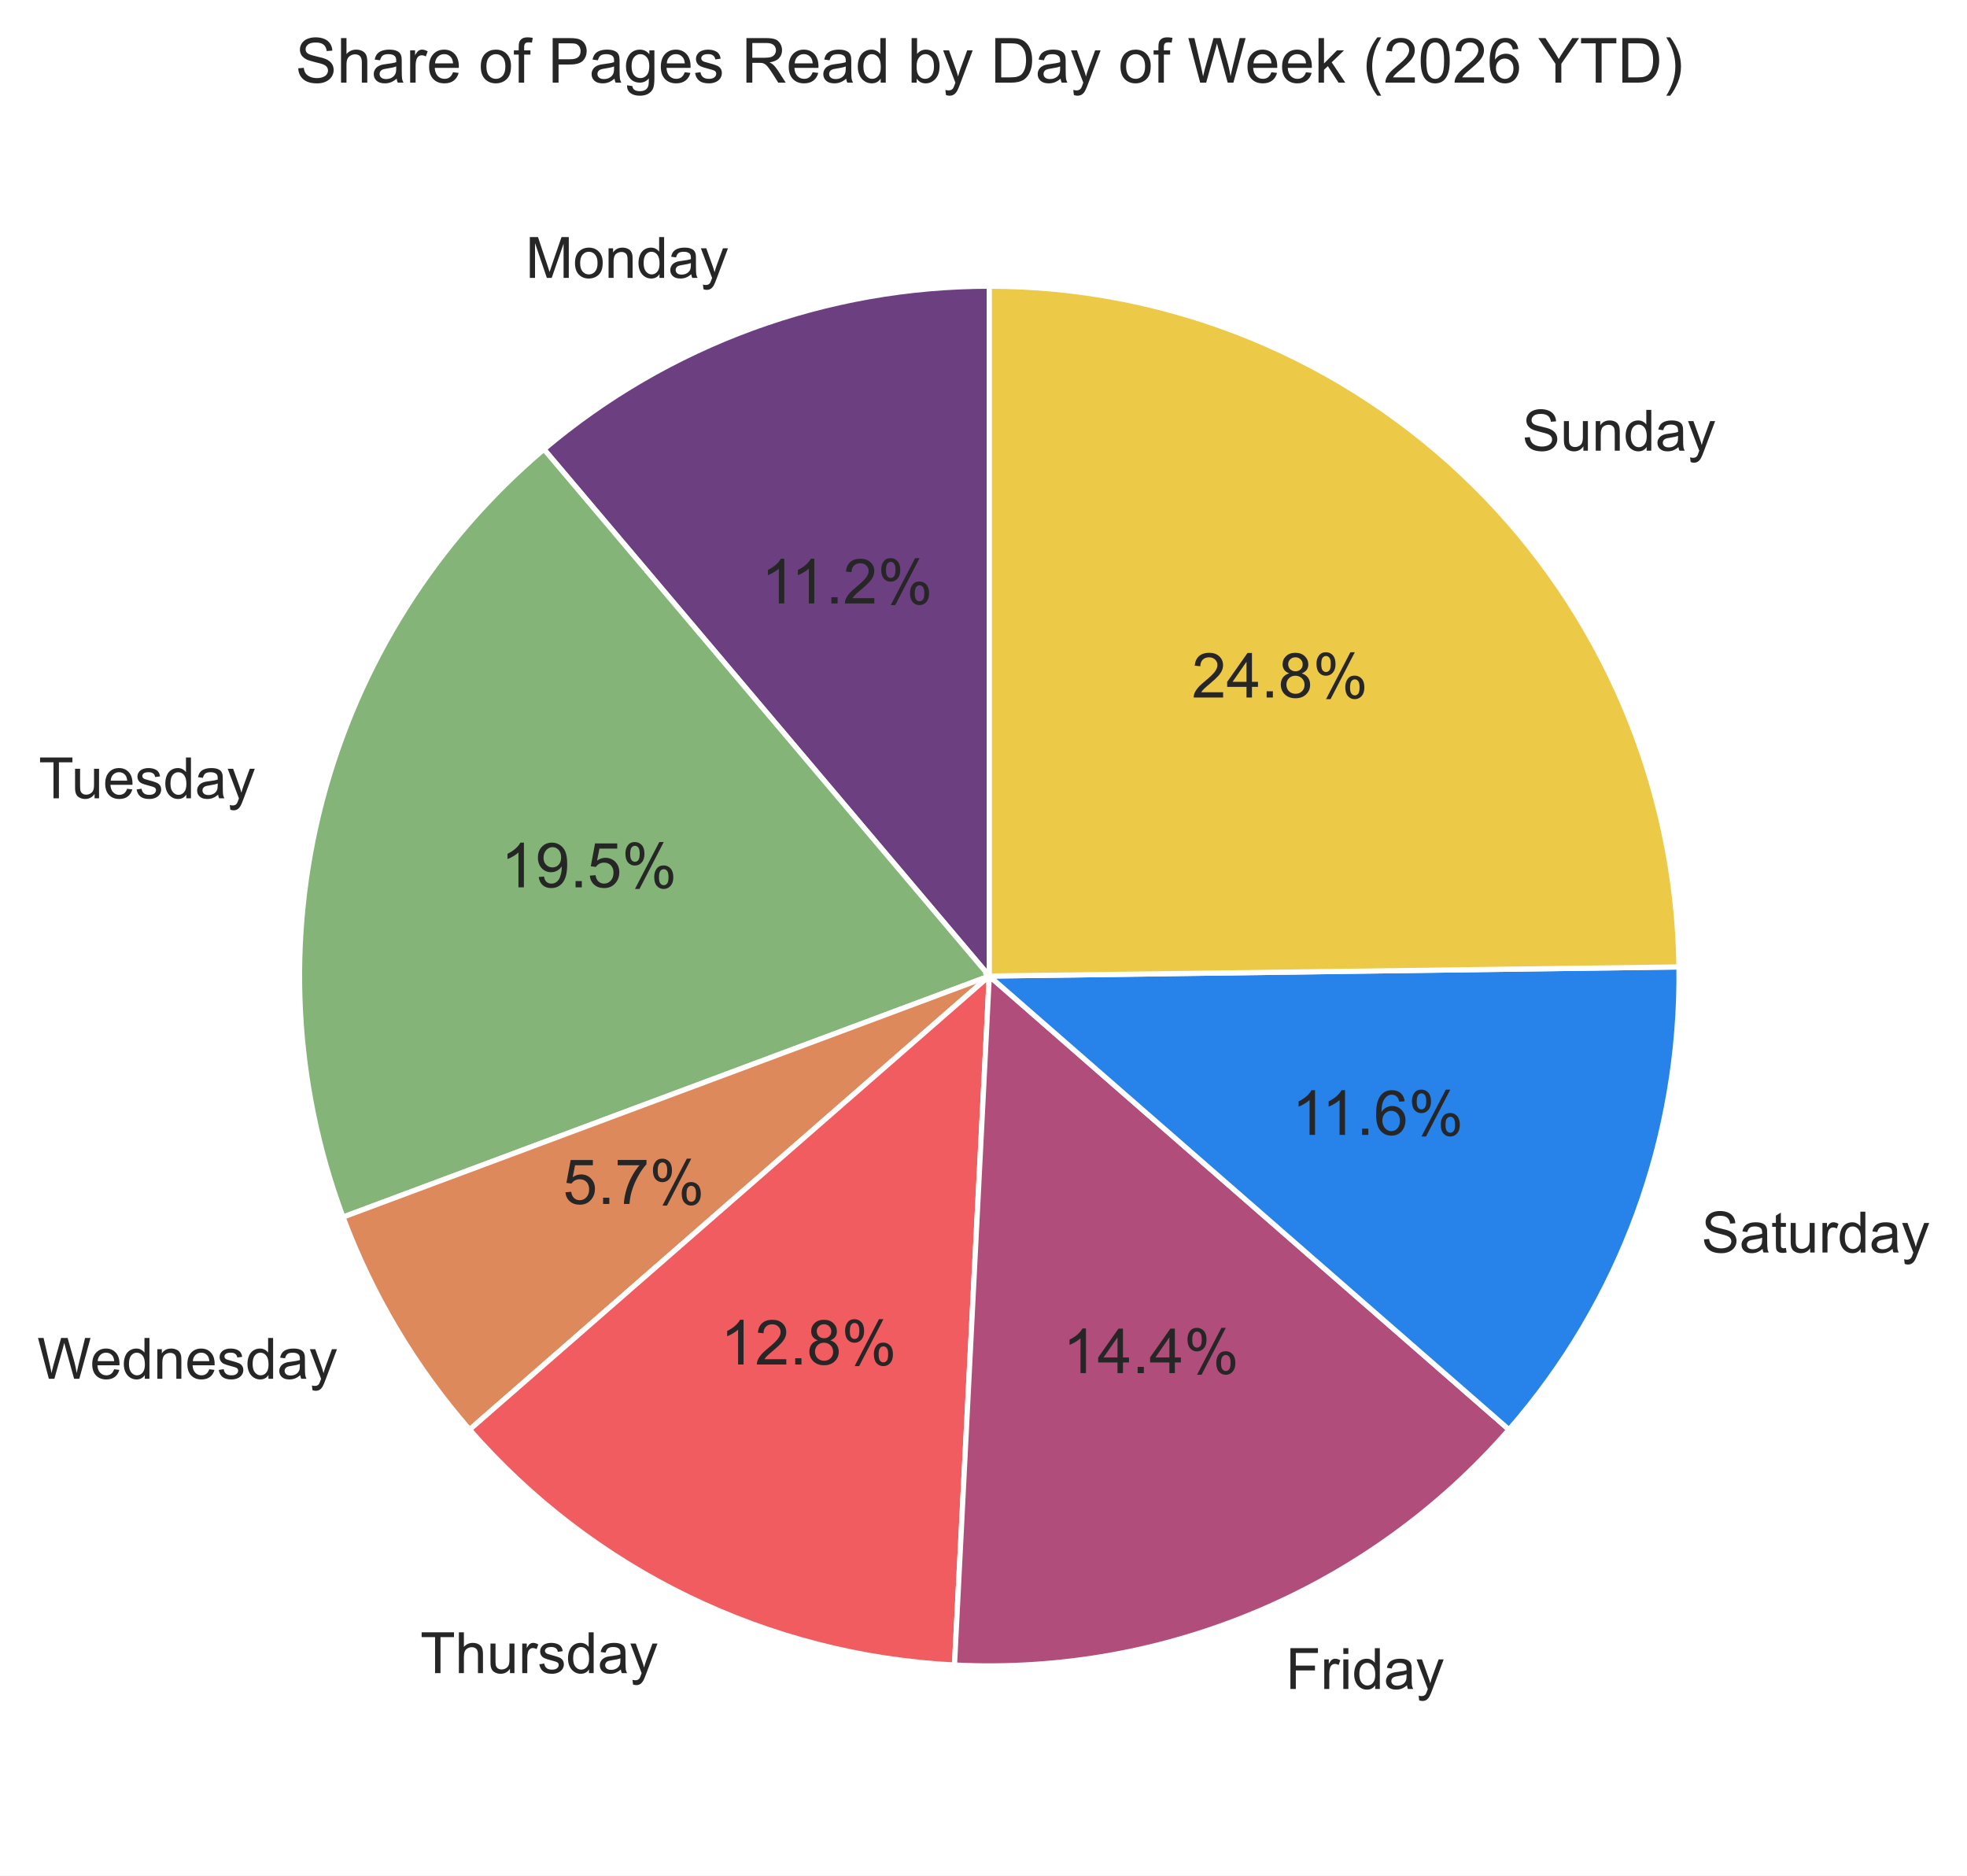
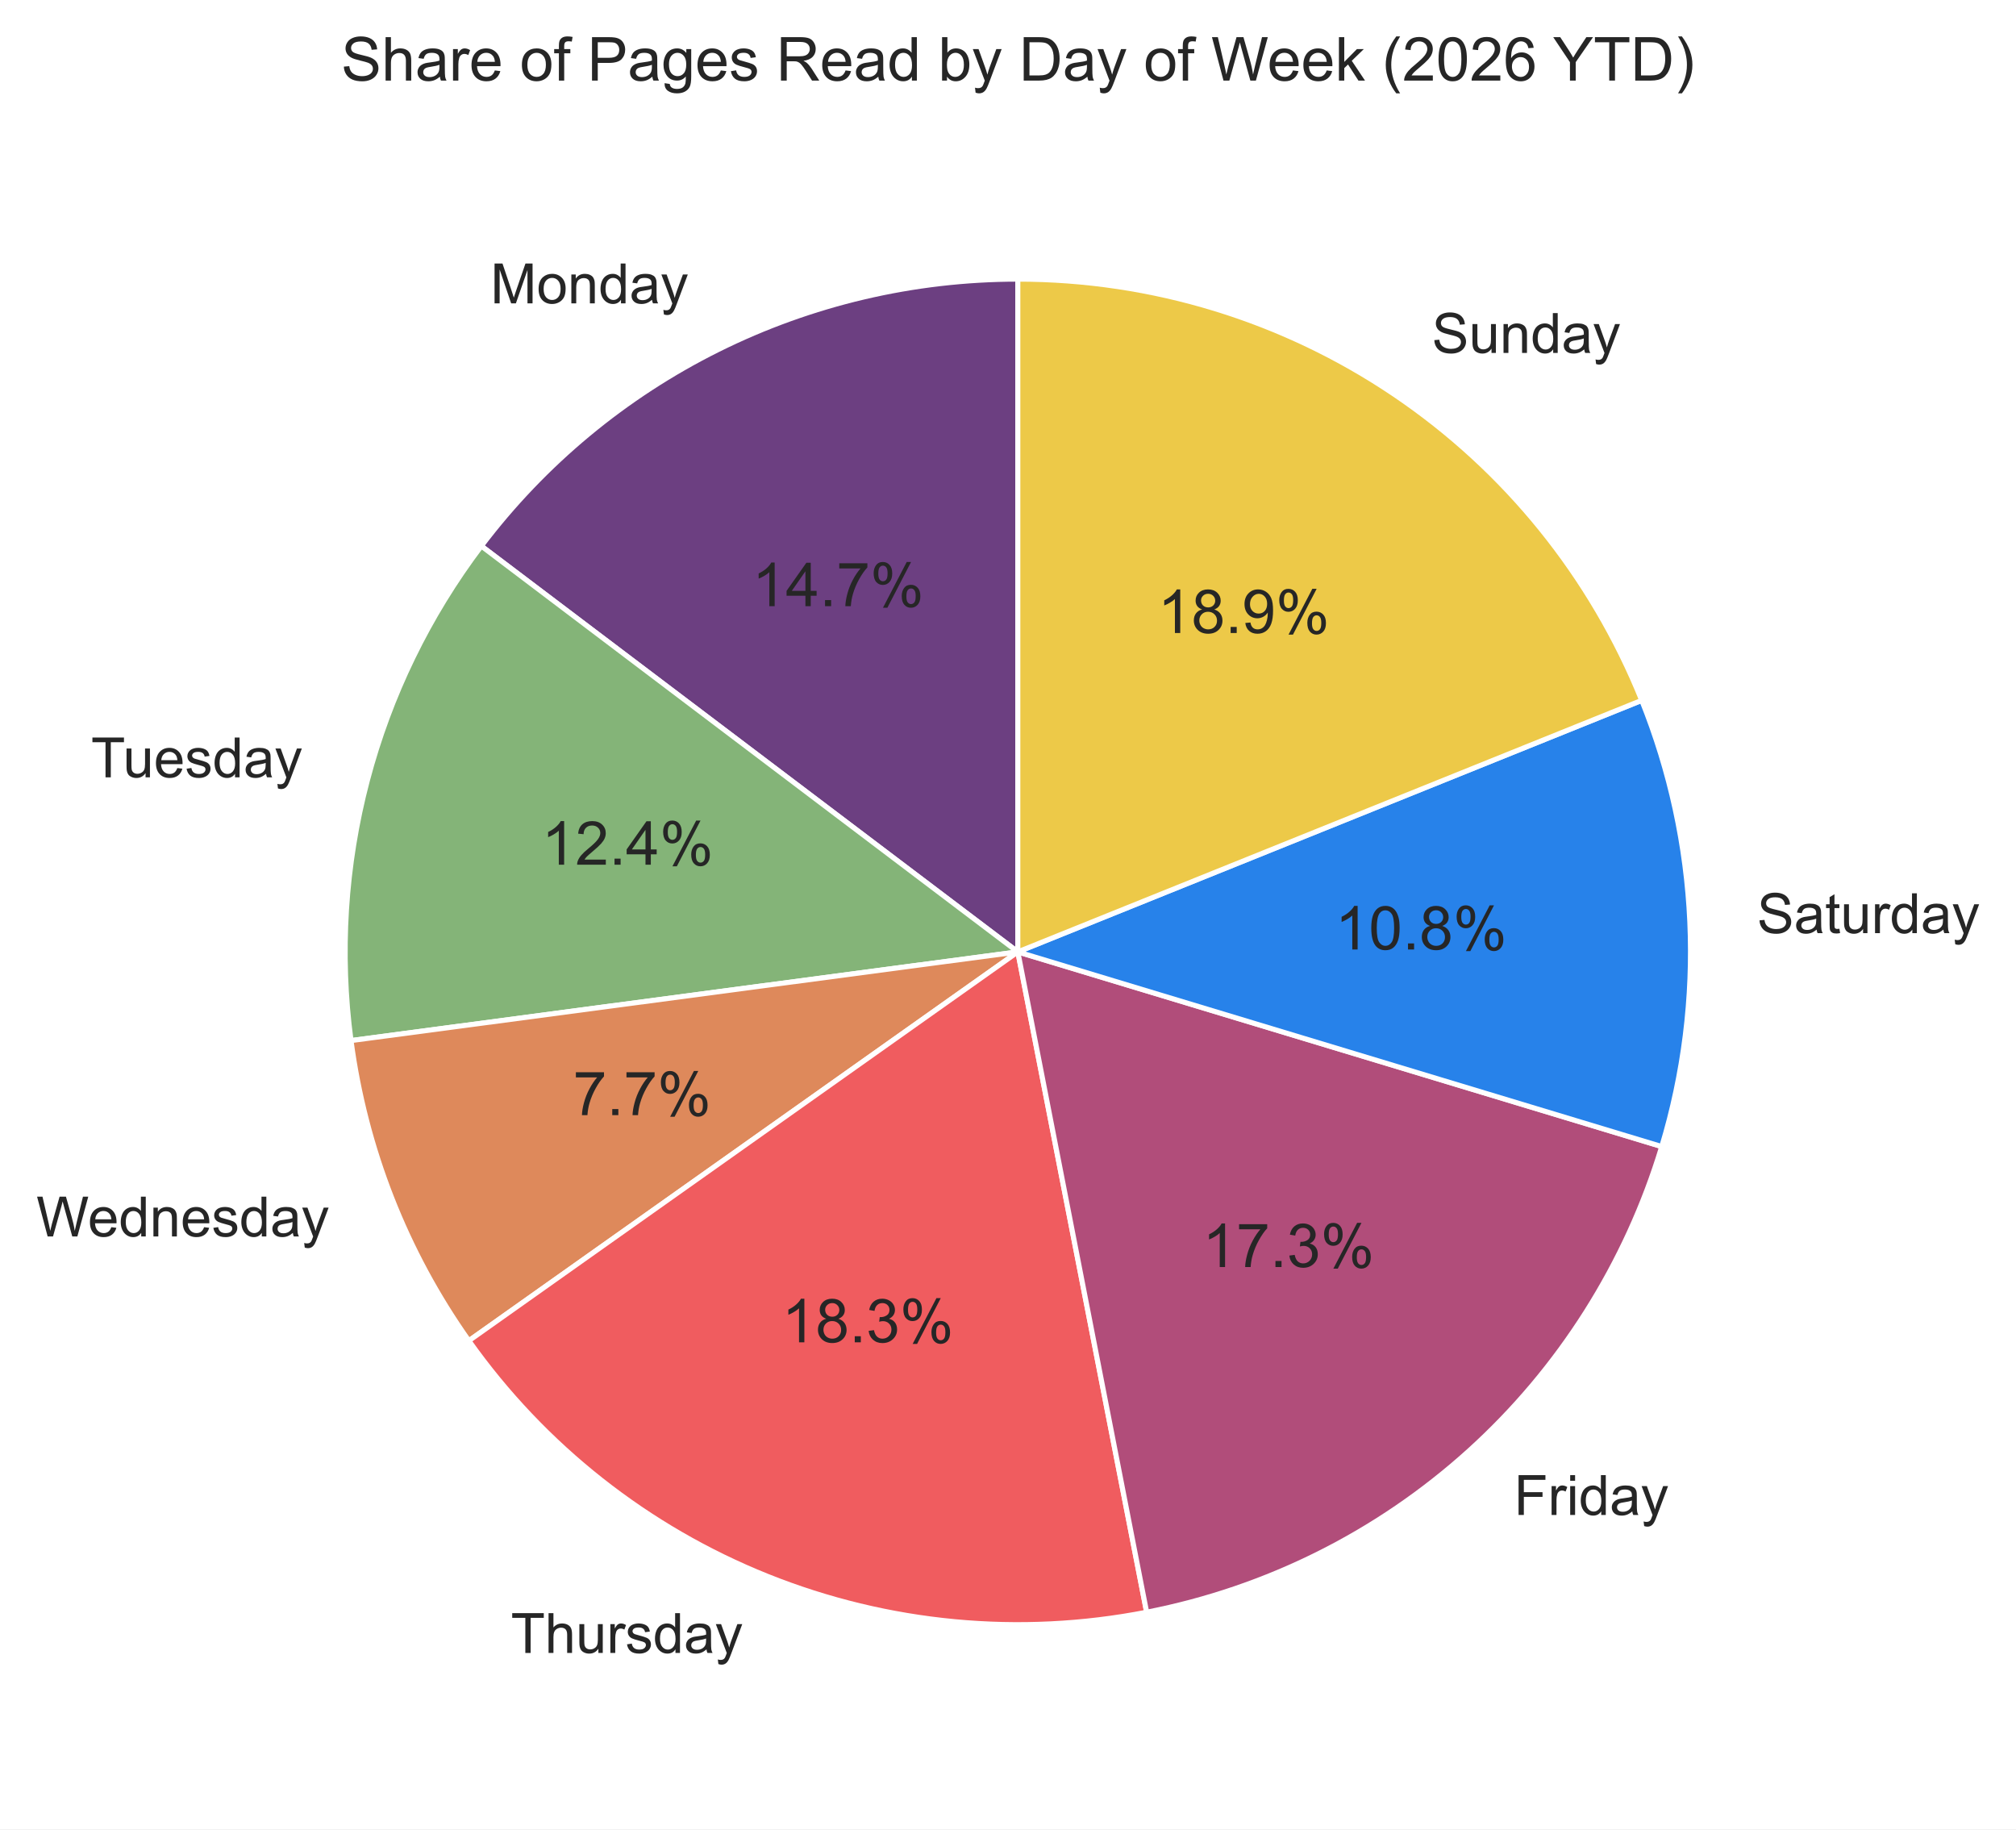
- <svg xmlns="http://www.w3.org/2000/svg" xmlns:xlink="http://www.w3.org/1999/xlink" width="379.442pt" height="361.776pt" viewBox="0 0 379.442 361.776" version="1.1">
+ <svg xmlns="http://www.w3.org/2000/svg" xmlns:xlink="http://www.w3.org/1999/xlink" width="398.764pt" height="361.776pt" viewBox="0 0 398.764 361.776" version="1.1">
  <defs>
    <style type="text/css">*{stroke-linejoin: round; stroke-linecap: butt}</style>
  </defs>
  <g id="figure_1">
    <g id="patch_1">
-       <path d="M 0 361.776  L 379.442 361.776  L 379.442 0  L 0 0  z " style="fill: #ffffff" />
+       <path d="M 0 361.776  L 398.764 361.776  L 398.764 0  L 0 0  z " style="fill: #ffffff" />
    </g>
    <g id="axes_1">
      <g id="matplotlib.axis_1" />
      <g id="matplotlib.axis_2" />
      <g id="patch_2">
-         <path d="M 190.837 55.2  C 175.233 55.2 159.749 57.945 145.096 63.309  C 130.442 68.674 116.846 76.574 104.93 86.649  L 190.837 188.256  z " style="fill: #6c3f81; stroke: #ffffff; stroke-linejoin: miter" />
+         <path d="M 201.325 55.2  C 180.762 55.2 160.476 59.967 142.064 69.125  C 123.653 78.284 107.613 91.587 95.208 107.988  L 201.325 188.256  z " style="fill: #6c3f81; stroke: #ffffff; stroke-linejoin: miter" />
      </g>
      <g id="patch_3">
-         <path d="M 104.93 86.649  C 84.009 104.337 69.054 128.062 62.117 154.565  C 55.18 181.068 56.595 209.078 66.168 234.747  L 190.837 188.256  z " style="fill: #84b478; stroke: #ffffff; stroke-linejoin: miter" />
+         <path d="M 95.208 107.988  C 84.743 121.823 77.084 137.572 72.663 154.346  C 68.242 171.121 67.144 188.599 69.431 205.795  L 201.325 188.256  z " style="fill: #84b478; stroke: #ffffff; stroke-linejoin: miter" />
      </g>
      <g id="patch_4">
-         <path d="M 66.168 234.747  C 68.963 242.244 72.429 249.473 76.524 256.347  C 80.618 263.221 85.325 269.711 90.585 275.74  L 190.837 188.256  z " style="fill: #de895b; stroke: #ffffff; stroke-linejoin: miter" />
+         <path d="M 69.431 205.795  C 70.847 216.448 73.549 226.89 77.477 236.893  C 81.406 246.896 86.531 256.386 92.742 265.156  L 201.325 188.256  z " style="fill: #de895b; stroke: #ffffff; stroke-linejoin: miter" />
      </g>
      <g id="patch_5">
-         <path d="M 90.585 275.74  C 102.33 289.199 116.666 300.156 132.736 307.956  C 148.806 315.756 166.283 320.241 184.124 321.142  L 190.837 188.256  z " style="fill: #f05c5f; stroke: #ffffff; stroke-linejoin: miter" />
+         <path d="M 92.742 265.156  C 107.547 286.06 128.078 302.25 151.857 311.774  C 175.636 321.297 201.667 323.754 226.808 318.849  L 201.325 188.256  z " style="fill: #f05c5f; stroke: #ffffff; stroke-linejoin: miter" />
      </g>
      <g id="patch_6">
-         <path d="M 184.124 321.142  C 204.225 322.158 224.297 318.599 242.824 310.735  C 261.352 302.871 277.855 290.905 291.089 275.74  L 190.837 188.256  z " style="fill: #b14d7a; stroke: #ffffff; stroke-linejoin: miter" />
+         <path d="M 226.808 318.849  C 250.557 314.214 272.599 303.188 290.549 286.962  C 308.5 270.736 321.688 249.917 328.69 226.755  L 201.325 188.256  z " style="fill: #b14d7a; stroke: #ffffff; stroke-linejoin: miter" />
      </g>
      <g id="patch_7">
-         <path d="M 291.089 275.74  C 301.773 263.497 310.124 249.399 315.728 234.147  C 321.333 218.895 324.096 202.744 323.881 186.497  L 190.837 188.256  z " style="fill: #2782ea; stroke: #ffffff; stroke-linejoin: miter" />
+         <path d="M 328.69 226.755  C 333.042 212.356 334.922 197.322 334.248 182.295  C 333.574 167.267 330.356 152.462 324.732 138.51  L 201.325 188.256  z " style="fill: #2782ea; stroke: #ffffff; stroke-linejoin: miter" />
      </g>
      <g id="patch_8">
-         <path d="M 323.881 186.497  C 323.419 151.529 309.189 118.115 284.298 93.551  C 259.407 68.987 225.808 55.2 190.837 55.2  L 190.837 188.256  z " style="fill: #edc948; stroke: #ffffff; stroke-linejoin: miter" />
+         <path d="M 324.732 138.51  C 314.814 113.905 297.761 92.82 275.773 77.977  C 253.786 63.133 227.854 55.2 201.325 55.2  L 201.325 188.256  z " style="fill: #edc948; stroke: #ffffff; stroke-linejoin: miter" />
      </g>
      <g id="text_1">
-         <g style="fill: #262626" transform="translate(101.3906 53.59375) scale(0.11 -0.11)">
+         <g style="fill: #262626" transform="translate(97.00746 59.99153) scale(0.11 -0.11)">
          <defs>
            <path id="ArialMT-4d" d="M 475 0  L 475 4581  L 1388 4581  L 2472 1338  Q 2622 884 2691 659  Q 2769 909 2934 1394  L 4031 4581  L 4847 4581  L 4847 0  L 4263 0  L 4263 3834  L 2931 0  L 2384 0  L 1059 3900  L 1059 0  L 475 0  z " transform="scale(0.015625)" />
            <path id="ArialMT-6f" d="M 213 1659  Q 213 2581 725 3025  Q 1153 3394 1769 3394  Q 2453 3394 2887 2945  Q 3322 2497 3322 1706  Q 3322 1066 3130 698  Q 2938 331 2570 128  Q 2203 -75 1769 -75  Q 1072 -75 642 372  Q 213 819 213 1659  z M 791 1659  Q 791 1022 1069 705  Q 1347 388 1769 388  Q 2188 388 2466 706  Q 2744 1025 2744 1678  Q 2744 2294 2464 2611  Q 2184 2928 1769 2928  Q 1347 2928 1069 2612  Q 791 2297 791 1659  z " transform="scale(0.015625)" />
            <path id="ArialMT-6e" d="M 422 0  L 422 3319  L 928 3319  L 928 2847  Q 1294 3394 1984 3394  Q 2284 3394 2536 3286  Q 2788 3178 2913 3003  Q 3038 2828 3088 2588  Q 3119 2431 3119 2041  L 3119 0  L 2556 0  L 2556 2019  Q 2556 2363 2490 2533  Q 2425 2703 2258 2804  Q 2091 2906 1866 2906  Q 1506 2906 1245 2678  Q 984 2450 984 1813  L 984 0  L 422 0  z " transform="scale(0.015625)" />
            <path id="ArialMT-64" d="M 2575 0  L 2575 419  Q 2259 -75 1647 -75  Q 1250 -75 917 144  Q 584 363 401 755  Q 219 1147 219 1656  Q 219 2153 384 2558  Q 550 2963 881 3178  Q 1213 3394 1622 3394  Q 1922 3394 2156 3267  Q 2391 3141 2538 2938  L 2538 4581  L 3097 4581  L 3097 0  L 2575 0  z M 797 1656  Q 797 1019 1065 703  Q 1334 388 1700 388  Q 2069 388 2326 689  Q 2584 991 2584 1609  Q 2584 2291 2321 2609  Q 2059 2928 1675 2928  Q 1300 2928 1048 2622  Q 797 2316 797 1656  z " transform="scale(0.015625)" />
            <path id="ArialMT-61" d="M 2588 409  Q 2275 144 1986 34  Q 1697 -75 1366 -75  Q 819 -75 525 192  Q 231 459 231 875  Q 231 1119 342 1320  Q 453 1522 633 1644  Q 813 1766 1038 1828  Q 1203 1872 1538 1913  Q 2219 1994 2541 2106  Q 2544 2222 2544 2253  Q 2544 2597 2384 2738  Q 2169 2928 1744 2928  Q 1347 2928 1158 2789  Q 969 2650 878 2297  L 328 2372  Q 403 2725 575 2942  Q 747 3159 1072 3276  Q 1397 3394 1825 3394  Q 2250 3394 2515 3294  Q 2781 3194 2906 3042  Q 3031 2891 3081 2659  Q 3109 2516 3109 2141  L 3109 1391  Q 3109 606 3145 398  Q 3181 191 3288 0  L 2700 0  Q 2613 175 2588 409  z M 2541 1666  Q 2234 1541 1622 1453  Q 1275 1403 1131 1340  Q 988 1278 909 1158  Q 831 1038 831 891  Q 831 666 1001 516  Q 1172 366 1500 366  Q 1825 366 2078 508  Q 2331 650 2450 897  Q 2541 1088 2541 1459  L 2541 1666  z " transform="scale(0.015625)" />
            <path id="ArialMT-79" d="M 397 -1278  L 334 -750  Q 519 -800 656 -800  Q 844 -800 956 -737  Q 1069 -675 1141 -563  Q 1194 -478 1313 -144  Q 1328 -97 1363 -6  L 103 3319  L 709 3319  L 1400 1397  Q 1534 1031 1641 628  Q 1738 1016 1872 1384  L 2581 3319  L 3144 3319  L 1881 -56  Q 1678 -603 1566 -809  Q 1416 -1088 1222 -1217  Q 1028 -1347 759 -1347  Q 597 -1347 397 -1278  z " transform="scale(0.015625)" />
          </defs>
          <use xlink:href="#ArialMT-4d" />
          <use xlink:href="#ArialMT-6f" x="83.301" />
          <use xlink:href="#ArialMT-6e" x="138.916" />
          <use xlink:href="#ArialMT-64" x="194.531" />
          <use xlink:href="#ArialMT-61" x="250.146" />
          <use xlink:href="#ArialMT-79" x="305.762" />
        </g>
      </g>
      <g id="text_2">
-         <g style="fill: #262626" transform="translate(146.8227 116.3899) scale(0.12 -0.12)">
+         <g style="fill: #262626" transform="translate(148.7569 119.8796) scale(0.12 -0.12)">
          <defs>
            <path id="ArialMT-31" d="M 2384 0  L 1822 0  L 1822 3584  Q 1619 3391 1289 3197  Q 959 3003 697 2906  L 697 3450  Q 1169 3672 1522 3987  Q 1875 4303 2022 4600  L 2384 4600  L 2384 0  z " transform="scale(0.015625)" />
+             <path id="ArialMT-34" d="M 2069 0  L 2069 1097  L 81 1097  L 81 1613  L 2172 4581  L 2631 4581  L 2631 1613  L 3250 1613  L 3250 1097  L 2631 1097  L 2631 0  L 2069 0  z M 2069 1613  L 2069 3678  L 634 1613  L 2069 1613  z " transform="scale(0.015625)" />
            <path id="ArialMT-2e" d="M 581 0  L 581 641  L 1222 641  L 1222 0  L 581 0  z " transform="scale(0.015625)" />
-             <path id="ArialMT-32" d="M 3222 541  L 3222 0  L 194 0  Q 188 203 259 391  Q 375 700 629 1000  Q 884 1300 1366 1694  Q 2113 2306 2375 2664  Q 2638 3022 2638 3341  Q 2638 3675 2398 3904  Q 2159 4134 1775 4134  Q 1369 4134 1125 3890  Q 881 3647 878 3216  L 300 3275  Q 359 3922 746 4261  Q 1134 4600 1788 4600  Q 2447 4600 2831 4234  Q 3216 3869 3216 3328  Q 3216 3053 3103 2787  Q 2991 2522 2730 2228  Q 2469 1934 1863 1422  Q 1356 997 1212 845  Q 1069 694 975 541  L 3222 541  z " transform="scale(0.015625)" />
+             <path id="ArialMT-37" d="M 303 3981  L 303 4522  L 3269 4522  L 3269 4084  Q 2831 3619 2401 2847  Q 1972 2075 1738 1259  Q 1569 684 1522 0  L 944 0  Q 953 541 1156 1306  Q 1359 2072 1739 2783  Q 2119 3494 2547 3981  L 303 3981  z " transform="scale(0.015625)" />
            <path id="ArialMT-25" d="M 372 3481  Q 372 3972 619 4315  Q 866 4659 1334 4659  Q 1766 4659 2048 4351  Q 2331 4044 2331 3447  Q 2331 2866 2045 2552  Q 1759 2238 1341 2238  Q 925 2238 648 2547  Q 372 2856 372 3481  z M 1350 4272  Q 1141 4272 1002 4090  Q 863 3909 863 3425  Q 863 2984 1003 2804  Q 1144 2625 1350 2625  Q 1563 2625 1702 2806  Q 1841 2988 1841 3469  Q 1841 3913 1700 4092  Q 1559 4272 1350 4272  z M 1353 -169  L 3859 4659  L 4316 4659  L 1819 -169  L 1353 -169  z M 3334 1075  Q 3334 1569 3581 1911  Q 3828 2253 4300 2253  Q 4731 2253 5014 1945  Q 5297 1638 5297 1041  Q 5297 459 5011 145  Q 4725 -169 4303 -169  Q 3888 -169 3611 142  Q 3334 453 3334 1075  z M 4316 1866  Q 4103 1866 3964 1684  Q 3825 1503 3825 1019  Q 3825 581 3965 400  Q 4106 219 4313 219  Q 4528 219 4667 400  Q 4806 581 4806 1063  Q 4806 1506 4665 1686  Q 4525 1866 4316 1866  z " transform="scale(0.015625)" />
          </defs>
          <use xlink:href="#ArialMT-31" />
-           <use xlink:href="#ArialMT-31" x="48.24" />
-           <use xlink:href="#ArialMT-2e" x="103.855" />
-           <use xlink:href="#ArialMT-32" x="131.639" />
-           <use xlink:href="#ArialMT-25" x="187.254" />
+           <use xlink:href="#ArialMT-34" x="55.615" />
+           <use xlink:href="#ArialMT-2e" x="111.23" />
+           <use xlink:href="#ArialMT-37" x="139.014" />
+           <use xlink:href="#ArialMT-25" x="194.629" />
        </g>
      </g>
      <g id="text_3">
-         <g style="fill: #262626" transform="translate(7.470687 153.9755) scale(0.11 -0.11)">
+         <g style="fill: #262626" transform="translate(18.02231 153.7348) scale(0.11 -0.11)">
          <defs>
            <path id="ArialMT-54" d="M 1659 0  L 1659 4041  L 150 4041  L 150 4581  L 3781 4581  L 3781 4041  L 2266 4041  L 2266 0  L 1659 0  z " transform="scale(0.015625)" />
            <path id="ArialMT-75" d="M 2597 0  L 2597 488  Q 2209 -75 1544 -75  Q 1250 -75 995 37  Q 741 150 617 320  Q 494 491 444 738  Q 409 903 409 1263  L 409 3319  L 972 3319  L 972 1478  Q 972 1038 1006 884  Q 1059 663 1231 536  Q 1403 409 1656 409  Q 1909 409 2131 539  Q 2353 669 2445 892  Q 2538 1116 2538 1541  L 2538 3319  L 3100 3319  L 3100 0  L 2597 0  z " transform="scale(0.015625)" />
            <path id="ArialMT-65" d="M 2694 1069  L 3275 997  Q 3138 488 2766 206  Q 2394 -75 1816 -75  Q 1088 -75 661 373  Q 234 822 234 1631  Q 234 2469 665 2931  Q 1097 3394 1784 3394  Q 2450 3394 2872 2941  Q 3294 2488 3294 1666  Q 3294 1616 3291 1516  L 816 1516  Q 847 969 1125 678  Q 1403 388 1819 388  Q 2128 388 2347 550  Q 2566 713 2694 1069  z M 847 1978  L 2700 1978  Q 2663 2397 2488 2606  Q 2219 2931 1791 2931  Q 1403 2931 1139 2672  Q 875 2413 847 1978  z " transform="scale(0.015625)" />
            <path id="ArialMT-73" d="M 197 991  L 753 1078  Q 800 744 1014 566  Q 1228 388 1613 388  Q 2000 388 2187 545  Q 2375 703 2375 916  Q 2375 1106 2209 1216  Q 2094 1291 1634 1406  Q 1016 1563 777 1677  Q 538 1791 414 1992  Q 291 2194 291 2438  Q 291 2659 392 2848  Q 494 3038 669 3163  Q 800 3259 1026 3326  Q 1253 3394 1513 3394  Q 1903 3394 2198 3281  Q 2494 3169 2634 2976  Q 2775 2784 2828 2463  L 2278 2388  Q 2241 2644 2061 2787  Q 1881 2931 1553 2931  Q 1166 2931 1000 2803  Q 834 2675 834 2503  Q 834 2394 903 2306  Q 972 2216 1119 2156  Q 1203 2125 1616 2013  Q 2213 1853 2448 1751  Q 2684 1650 2818 1456  Q 2953 1263 2953 975  Q 2953 694 2789 445  Q 2625 197 2315 61  Q 2006 -75 1616 -75  Q 969 -75 630 194  Q 291 463 197 991  z " transform="scale(0.015625)" />
          </defs>
          <use xlink:href="#ArialMT-54" />
          <use xlink:href="#ArialMT-75" x="57.334" />
          <use xlink:href="#ArialMT-65" x="112.949" />
          <use xlink:href="#ArialMT-73" x="168.564" />
          <use xlink:href="#ArialMT-64" x="218.564" />
          <use xlink:href="#ArialMT-61" x="274.18" />
          <use xlink:href="#ArialMT-79" x="329.795" />
        </g>
      </g>
      <g id="text_4">
-         <g style="fill: #262626" transform="translate(96.59308 171.1436) scale(0.12 -0.12)">
-           <defs>
-             <path id="ArialMT-39" d="M 350 1059  L 891 1109  Q 959 728 1153 556  Q 1347 384 1650 384  Q 1909 384 2104 503  Q 2300 622 2425 820  Q 2550 1019 2634 1356  Q 2719 1694 2719 2044  Q 2719 2081 2716 2156  Q 2547 1888 2255 1720  Q 1963 1553 1622 1553  Q 1053 1553 659 1965  Q 266 2378 266 3053  Q 266 3750 677 4175  Q 1088 4600 1706 4600  Q 2153 4600 2523 4359  Q 2894 4119 3086 3673  Q 3278 3228 3278 2384  Q 3278 1506 3087 986  Q 2897 466 2520 194  Q 2144 -78 1638 -78  Q 1100 -78 759 220  Q 419 519 350 1059  z M 2653 3081  Q 2653 3566 2395 3850  Q 2138 4134 1775 4134  Q 1400 4134 1122 3828  Q 844 3522 844 3034  Q 844 2597 1108 2323  Q 1372 2050 1759 2050  Q 2150 2050 2401 2323  Q 2653 2597 2653 3081  z " transform="scale(0.015625)" />
-             <path id="ArialMT-35" d="M 266 1200  L 856 1250  Q 922 819 1161 601  Q 1400 384 1738 384  Q 2144 384 2425 690  Q 2706 997 2706 1503  Q 2706 1984 2436 2262  Q 2166 2541 1728 2541  Q 1456 2541 1237 2417  Q 1019 2294 894 2097  L 366 2166  L 809 4519  L 3088 4519  L 3088 3981  L 1259 3981  L 1013 2750  Q 1425 3038 1878 3038  Q 2478 3038 2890 2622  Q 3303 2206 3303 1553  Q 3303 931 2941 478  Q 2500 -78 1738 -78  Q 1113 -78 717 272  Q 322 622 266 1200  z " transform="scale(0.015625)" />
-           </defs>
-           <use xlink:href="#ArialMT-31" />
-           <use xlink:href="#ArialMT-39" x="55.615" />
-           <use xlink:href="#ArialMT-2e" x="111.23" />
-           <use xlink:href="#ArialMT-35" x="139.014" />
+         <g style="fill: #262626" transform="translate(107.116 171.0123) scale(0.12 -0.12)">
+           <defs>
+             <path id="ArialMT-32" d="M 3222 541  L 3222 0  L 194 0  Q 188 203 259 391  Q 375 700 629 1000  Q 884 1300 1366 1694  Q 2113 2306 2375 2664  Q 2638 3022 2638 3341  Q 2638 3675 2398 3904  Q 2159 4134 1775 4134  Q 1369 4134 1125 3890  Q 881 3647 878 3216  L 300 3275  Q 359 3922 746 4261  Q 1134 4600 1788 4600  Q 2447 4600 2831 4234  Q 3216 3869 3216 3328  Q 3216 3053 3103 2787  Q 2991 2522 2730 2228  Q 2469 1934 1863 1422  Q 1356 997 1212 845  Q 1069 694 975 541  L 3222 541  z " transform="scale(0.015625)" />
+           </defs>
+           <use xlink:href="#ArialMT-31" />
+           <use xlink:href="#ArialMT-32" x="55.615" />
+           <use xlink:href="#ArialMT-2e" x="111.23" />
+           <use xlink:href="#ArialMT-34" x="139.014" />
          <use xlink:href="#ArialMT-25" x="194.629" />
        </g>
      </g>
      <g id="text_5">
-         <g style="fill: #262626" transform="translate(7.2 265.9353) scale(0.11 -0.11)">
+         <g style="fill: #262626" transform="translate(7.2 244.5358) scale(0.11 -0.11)">
          <defs>
            <path id="ArialMT-57" d="M 1294 0  L 78 4581  L 700 4581  L 1397 1578  Q 1509 1106 1591 641  Q 1766 1375 1797 1488  L 2669 4581  L 3400 4581  L 4056 2263  Q 4303 1400 4413 641  Q 4500 1075 4641 1638  L 5359 4581  L 5969 4581  L 4713 0  L 4128 0  L 3163 3491  Q 3041 3928 3019 4028  Q 2947 3713 2884 3491  L 1913 0  L 1294 0  z " transform="scale(0.015625)" />
          </defs>
          <use xlink:href="#ArialMT-57" />
          <use xlink:href="#ArialMT-65" x="92.635" />
          <use xlink:href="#ArialMT-64" x="148.25" />
          <use xlink:href="#ArialMT-6e" x="203.865" />
          <use xlink:href="#ArialMT-65" x="259.48" />
          <use xlink:href="#ArialMT-73" x="315.096" />
          <use xlink:href="#ArialMT-64" x="365.096" />
          <use xlink:href="#ArialMT-61" x="420.711" />
          <use xlink:href="#ArialMT-79" x="476.326" />
        </g>
      </g>
      <g id="text_6">
-         <g style="fill: #262626" transform="translate(108.5739 232.2126) scale(0.12 -0.12)">
-           <defs>
-             <path id="ArialMT-37" d="M 303 3981  L 303 4522  L 3269 4522  L 3269 4084  Q 2831 3619 2401 2847  Q 1972 2075 1738 1259  Q 1569 684 1522 0  L 944 0  Q 953 541 1156 1306  Q 1359 2072 1739 2783  Q 2119 3494 2547 3981  L 303 3981  z " transform="scale(0.015625)" />
-           </defs>
-           <use xlink:href="#ArialMT-35" />
+         <g style="fill: #262626" transform="translate(113.3413 220.5402) scale(0.12 -0.12)">
+           <use xlink:href="#ArialMT-37" />
          <use xlink:href="#ArialMT-2e" x="55.615" />
          <use xlink:href="#ArialMT-37" x="83.398" />
          <use xlink:href="#ArialMT-25" x="139.014" />
        </g>
      </g>
      <g id="text_7">
-         <g style="fill: #262626" transform="translate(81.0765 322.7052) scale(0.11 -0.11)">
+         <g style="fill: #262626" transform="translate(101.0605 326.9049) scale(0.11 -0.11)">
          <defs>
            <path id="ArialMT-68" d="M 422 0  L 422 4581  L 984 4581  L 984 2938  Q 1378 3394 1978 3394  Q 2347 3394 2619 3248  Q 2891 3103 3008 2847  Q 3125 2591 3125 2103  L 3125 0  L 2563 0  L 2563 2103  Q 2563 2525 2380 2717  Q 2197 2909 1863 2909  Q 1613 2909 1392 2779  Q 1172 2650 1078 2428  Q 984 2206 984 1816  L 984 0  L 422 0  z " transform="scale(0.015625)" />
            <path id="ArialMT-72" d="M 416 0  L 416 3319  L 922 3319  L 922 2816  Q 1116 3169 1280 3281  Q 1444 3394 1641 3394  Q 1925 3394 2219 3213  L 2025 2691  Q 1819 2813 1613 2813  Q 1428 2813 1281 2702  Q 1134 2591 1072 2394  Q 978 2094 978 1738  L 978 0  L 416 0  z " transform="scale(0.015625)" />
          </defs>
          <use xlink:href="#ArialMT-54" />
          <use xlink:href="#ArialMT-68" x="61.084" />
          <use xlink:href="#ArialMT-75" x="116.699" />
          <use xlink:href="#ArialMT-72" x="172.314" />
          <use xlink:href="#ArialMT-73" x="205.615" />
          <use xlink:href="#ArialMT-64" x="255.615" />
          <use xlink:href="#ArialMT-61" x="311.23" />
          <use xlink:href="#ArialMT-79" x="366.846" />
        </g>
      </g>
      <g id="text_8">
-         <g style="fill: #262626" transform="translate(138.9645 263.178) scale(0.12 -0.12)">
+         <g style="fill: #262626" transform="translate(154.6323 265.4687) scale(0.12 -0.12)">
          <defs>
            <path id="ArialMT-38" d="M 1131 2484  Q 781 2613 612 2850  Q 444 3088 444 3419  Q 444 3919 803 4259  Q 1163 4600 1759 4600  Q 2359 4600 2725 4251  Q 3091 3903 3091 3403  Q 3091 3084 2923 2848  Q 2756 2613 2416 2484  Q 2838 2347 3058 2040  Q 3278 1734 3278 1309  Q 3278 722 2862 322  Q 2447 -78 1769 -78  Q 1091 -78 675 323  Q 259 725 259 1325  Q 259 1772 486 2073  Q 713 2375 1131 2484  z M 1019 3438  Q 1019 3113 1228 2906  Q 1438 2700 1772 2700  Q 2097 2700 2305 2904  Q 2513 3109 2513 3406  Q 2513 3716 2298 3927  Q 2084 4138 1766 4138  Q 1444 4138 1231 3931  Q 1019 3725 1019 3438  z M 838 1322  Q 838 1081 952 856  Q 1066 631 1291 507  Q 1516 384 1775 384  Q 2178 384 2440 643  Q 2703 903 2703 1303  Q 2703 1709 2433 1975  Q 2163 2241 1756 2241  Q 1359 2241 1098 1978  Q 838 1716 838 1322  z " transform="scale(0.015625)" />
-           </defs>
-           <use xlink:href="#ArialMT-31" />
-           <use xlink:href="#ArialMT-32" x="55.615" />
-           <use xlink:href="#ArialMT-2e" x="111.23" />
-           <use xlink:href="#ArialMT-38" x="139.014" />
+             <path id="ArialMT-33" d="M 269 1209  L 831 1284  Q 928 806 1161 595  Q 1394 384 1728 384  Q 2125 384 2398 659  Q 2672 934 2672 1341  Q 2672 1728 2419 1979  Q 2166 2231 1775 2231  Q 1616 2231 1378 2169  L 1441 2663  Q 1497 2656 1531 2656  Q 1891 2656 2178 2843  Q 2466 3031 2466 3422  Q 2466 3731 2256 3934  Q 2047 4138 1716 4138  Q 1388 4138 1169 3931  Q 950 3725 888 3313  L 325 3413  Q 428 3978 793 4289  Q 1159 4600 1703 4600  Q 2078 4600 2393 4439  Q 2709 4278 2876 4000  Q 3044 3722 3044 3409  Q 3044 3113 2884 2869  Q 2725 2625 2413 2481  Q 2819 2388 3044 2092  Q 3269 1797 3269 1353  Q 3269 753 2831 336  Q 2394 -81 1725 -81  Q 1122 -81 723 278  Q 325 638 269 1209  z " transform="scale(0.015625)" />
+           </defs>
+           <use xlink:href="#ArialMT-31" />
+           <use xlink:href="#ArialMT-38" x="55.615" />
+           <use xlink:href="#ArialMT-2e" x="111.23" />
+           <use xlink:href="#ArialMT-33" x="139.014" />
          <use xlink:href="#ArialMT-25" x="194.629" />
        </g>
      </g>
      <g id="text_9">
-         <g style="fill: #262626" transform="translate(248.0232 325.7622) scale(0.11 -0.11)">
+         <g style="fill: #262626" transform="translate(299.4715 299.6123) scale(0.11 -0.11)">
          <defs>
            <path id="ArialMT-46" d="M 525 0  L 525 4581  L 3616 4581  L 3616 4041  L 1131 4041  L 1131 2622  L 3281 2622  L 3281 2081  L 1131 2081  L 1131 0  L 525 0  z " transform="scale(0.015625)" />
            <path id="ArialMT-69" d="M 425 3934  L 425 4581  L 988 4581  L 988 3934  L 425 3934  z M 425 0  L 425 3319  L 988 3319  L 988 0  L 425 0  z " transform="scale(0.015625)" />
          </defs>
          <use xlink:href="#ArialMT-46" />
          <use xlink:href="#ArialMT-72" x="61.084" />
          <use xlink:href="#ArialMT-69" x="94.385" />
          <use xlink:href="#ArialMT-64" x="116.602" />
          <use xlink:href="#ArialMT-61" x="172.217" />
          <use xlink:href="#ArialMT-79" x="227.832" />
        </g>
      </g>
      <g id="text_10">
-         <g style="fill: #262626" transform="translate(205.0176 264.8454) scale(0.12 -0.12)">
-           <defs>
-             <path id="ArialMT-34" d="M 2069 0  L 2069 1097  L 81 1097  L 81 1613  L 2172 4581  L 2631 4581  L 2631 1613  L 3250 1613  L 3250 1097  L 2631 1097  L 2631 0  L 2069 0  z M 2069 1613  L 2069 3678  L 634 1613  L 2069 1613  z " transform="scale(0.015625)" />
-           </defs>
-           <use xlink:href="#ArialMT-31" />
-           <use xlink:href="#ArialMT-34" x="55.615" />
-           <use xlink:href="#ArialMT-2e" x="111.23" />
-           <use xlink:href="#ArialMT-34" x="139.014" />
+         <g style="fill: #262626" transform="translate(237.8478 250.5819) scale(0.12 -0.12)">
+           <use xlink:href="#ArialMT-31" />
+           <use xlink:href="#ArialMT-37" x="55.615" />
+           <use xlink:href="#ArialMT-2e" x="111.23" />
+           <use xlink:href="#ArialMT-33" x="139.014" />
          <use xlink:href="#ArialMT-25" x="194.629" />
        </g>
      </g>
      <g id="text_11">
-         <g style="fill: #262626" transform="translate(328.2175 241.5827) scale(0.11 -0.11)">
+         <g style="fill: #262626" transform="translate(347.5401 184.5447) scale(0.11 -0.11)">
          <defs>
            <path id="ArialMT-53" d="M 288 1472  L 859 1522  Q 900 1178 1048 958  Q 1197 738 1509 602  Q 1822 466 2213 466  Q 2559 466 2825 569  Q 3091 672 3220 851  Q 3350 1031 3350 1244  Q 3350 1459 3225 1620  Q 3100 1781 2813 1891  Q 2628 1963 1997 2114  Q 1366 2266 1113 2400  Q 784 2572 623 2826  Q 463 3081 463 3397  Q 463 3744 659 4045  Q 856 4347 1234 4503  Q 1613 4659 2075 4659  Q 2584 4659 2973 4495  Q 3363 4331 3572 4012  Q 3781 3694 3797 3291  L 3216 3247  Q 3169 3681 2898 3903  Q 2628 4125 2100 4125  Q 1550 4125 1298 3923  Q 1047 3722 1047 3438  Q 1047 3191 1225 3031  Q 1400 2872 2139 2705  Q 2878 2538 3153 2413  Q 3553 2228 3743 1945  Q 3934 1663 3934 1294  Q 3934 928 3725 604  Q 3516 281 3123 101  Q 2731 -78 2241 -78  Q 1619 -78 1198 103  Q 778 284 539 648  Q 300 1013 288 1472  z " transform="scale(0.015625)" />
            <path id="ArialMT-74" d="M 1650 503  L 1731 6  Q 1494 -44 1306 -44  Q 1000 -44 831 53  Q 663 150 594 308  Q 525 466 525 972  L 525 2881  L 113 2881  L 113 3319  L 525 3319  L 525 4141  L 1084 4478  L 1084 3319  L 1650 3319  L 1650 2881  L 1084 2881  L 1084 941  Q 1084 700 1114 631  Q 1144 563 1211 522  Q 1278 481 1403 481  Q 1497 481 1650 503  z " transform="scale(0.015625)" />
          </defs>
          <use xlink:href="#ArialMT-53" />
          <use xlink:href="#ArialMT-61" x="66.699" />
          <use xlink:href="#ArialMT-74" x="122.314" />
          <use xlink:href="#ArialMT-75" x="150.098" />
          <use xlink:href="#ArialMT-72" x="205.713" />
          <use xlink:href="#ArialMT-64" x="239.014" />
          <use xlink:href="#ArialMT-61" x="294.629" />
          <use xlink:href="#ArialMT-79" x="350.244" />
        </g>
      </g>
      <g id="text_12">
-         <g style="fill: #262626" transform="translate(249.2025 218.8928) scale(0.12 -0.12)">
-           <defs>
-             <path id="ArialMT-36" d="M 3184 3459  L 2625 3416  Q 2550 3747 2413 3897  Q 2184 4138 1850 4138  Q 1581 4138 1378 3988  Q 1113 3794 959 3422  Q 806 3050 800 2363  Q 1003 2672 1297 2822  Q 1591 2972 1913 2972  Q 2475 2972 2870 2558  Q 3266 2144 3266 1488  Q 3266 1056 3080 686  Q 2894 316 2569 119  Q 2244 -78 1831 -78  Q 1128 -78 684 439  Q 241 956 241 2144  Q 241 3472 731 4075  Q 1159 4600 1884 4600  Q 2425 4600 2770 4297  Q 3116 3994 3184 3459  z M 888 1484  Q 888 1194 1011 928  Q 1134 663 1356 523  Q 1578 384 1822 384  Q 2178 384 2434 671  Q 2691 959 2691 1453  Q 2691 1928 2437 2201  Q 2184 2475 1800 2475  Q 1419 2475 1153 2201  Q 888 1928 888 1484  z " transform="scale(0.015625)" />
-           </defs>
-           <use xlink:href="#ArialMT-31" />
-           <use xlink:href="#ArialMT-31" x="48.24" />
-           <use xlink:href="#ArialMT-2e" x="103.855" />
-           <use xlink:href="#ArialMT-36" x="131.639" />
-           <use xlink:href="#ArialMT-25" x="187.254" />
+         <g style="fill: #262626" transform="translate(264.067 187.7812) scale(0.12 -0.12)">
+           <defs>
+             <path id="ArialMT-30" d="M 266 2259  Q 266 3072 433 3567  Q 600 4063 929 4331  Q 1259 4600 1759 4600  Q 2128 4600 2406 4451  Q 2684 4303 2865 4023  Q 3047 3744 3150 3342  Q 3253 2941 3253 2259  Q 3253 1453 3087 958  Q 2922 463 2592 192  Q 2263 -78 1759 -78  Q 1097 -78 719 397  Q 266 969 266 2259  z M 844 2259  Q 844 1131 1108 757  Q 1372 384 1759 384  Q 2147 384 2411 759  Q 2675 1134 2675 2259  Q 2675 3391 2411 3762  Q 2147 4134 1753 4134  Q 1366 4134 1134 3806  Q 844 3388 844 2259  z " transform="scale(0.015625)" />
+           </defs>
+           <use xlink:href="#ArialMT-31" />
+           <use xlink:href="#ArialMT-30" x="55.615" />
+           <use xlink:href="#ArialMT-2e" x="111.23" />
+           <use xlink:href="#ArialMT-38" x="139.014" />
+           <use xlink:href="#ArialMT-25" x="194.629" />
        </g>
      </g>
      <g id="text_13">
-         <g style="fill: #262626" transform="translate(293.6439 86.92676) scale(0.11 -0.11)">
+         <g style="fill: #262626" transform="translate(283.2181 69.79522) scale(0.11 -0.11)">
          <use xlink:href="#ArialMT-53" />
          <use xlink:href="#ArialMT-75" x="66.699" />
          <use xlink:href="#ArialMT-6e" x="122.314" />
          <use xlink:href="#ArialMT-64" x="177.93" />
          <use xlink:href="#ArialMT-61" x="233.545" />
          <use xlink:href="#ArialMT-79" x="289.16" />
        </g>
      </g>
      <g id="text_14">
-         <g style="fill: #262626" transform="translate(229.9016 134.535) scale(0.12 -0.12)">
-           <use xlink:href="#ArialMT-32" />
-           <use xlink:href="#ArialMT-34" x="55.615" />
-           <use xlink:href="#ArialMT-2e" x="111.23" />
-           <use xlink:href="#ArialMT-38" x="139.014" />
+         <g style="fill: #262626" transform="translate(228.9823 125.1905) scale(0.12 -0.12)">
+           <defs>
+             <path id="ArialMT-39" d="M 350 1059  L 891 1109  Q 959 728 1153 556  Q 1347 384 1650 384  Q 1909 384 2104 503  Q 2300 622 2425 820  Q 2550 1019 2634 1356  Q 2719 1694 2719 2044  Q 2719 2081 2716 2156  Q 2547 1888 2255 1720  Q 1963 1553 1622 1553  Q 1053 1553 659 1965  Q 266 2378 266 3053  Q 266 3750 677 4175  Q 1088 4600 1706 4600  Q 2153 4600 2523 4359  Q 2894 4119 3086 3673  Q 3278 3228 3278 2384  Q 3278 1506 3087 986  Q 2897 466 2520 194  Q 2144 -78 1638 -78  Q 1100 -78 759 220  Q 419 519 350 1059  z M 2653 3081  Q 2653 3566 2395 3850  Q 2138 4134 1775 4134  Q 1400 4134 1122 3828  Q 844 3522 844 3034  Q 844 2597 1108 2323  Q 1372 2050 1759 2050  Q 2150 2050 2401 2323  Q 2653 2597 2653 3081  z " transform="scale(0.015625)" />
+           </defs>
+           <use xlink:href="#ArialMT-31" />
+           <use xlink:href="#ArialMT-38" x="55.615" />
+           <use xlink:href="#ArialMT-2e" x="111.23" />
+           <use xlink:href="#ArialMT-39" x="139.014" />
          <use xlink:href="#ArialMT-25" x="194.629" />
        </g>
      </g>
      <g id="text_15">
-         <g style="fill: #262626" transform="translate(56.9892 15.93562) scale(0.12 -0.12)">
+         <g style="fill: #262626" transform="translate(67.4776 15.93562) scale(0.12 -0.12)">
          <defs>
            <path id="ArialMT-20" transform="scale(0.015625)" />
            <path id="ArialMT-66" d="M 556 0  L 556 2881  L 59 2881  L 59 3319  L 556 3319  L 556 3672  Q 556 4006 616 4169  Q 697 4388 901 4523  Q 1106 4659 1475 4659  Q 1713 4659 2000 4603  L 1916 4113  Q 1741 4144 1584 4144  Q 1328 4144 1222 4034  Q 1116 3925 1116 3625  L 1116 3319  L 1763 3319  L 1763 2881  L 1116 2881  L 1116 0  L 556 0  z " transform="scale(0.015625)" />
            <path id="ArialMT-50" d="M 494 0  L 494 4581  L 2222 4581  Q 2678 4581 2919 4538  Q 3256 4481 3484 4323  Q 3713 4166 3852 3881  Q 3991 3597 3991 3256  Q 3991 2672 3619 2267  Q 3247 1863 2275 1863  L 1100 1863  L 1100 0  L 494 0  z M 1100 2403  L 2284 2403  Q 2872 2403 3119 2622  Q 3366 2841 3366 3238  Q 3366 3525 3220 3729  Q 3075 3934 2838 4000  Q 2684 4041 2272 4041  L 1100 4041  L 1100 2403  z " transform="scale(0.015625)" />
            <path id="ArialMT-67" d="M 319 -275  L 866 -356  Q 900 -609 1056 -725  Q 1266 -881 1628 -881  Q 2019 -881 2231 -725  Q 2444 -569 2519 -288  Q 2563 -116 2559 434  Q 2191 0 1641 0  Q 956 0 581 494  Q 206 988 206 1678  Q 206 2153 378 2554  Q 550 2956 876 3175  Q 1203 3394 1644 3394  Q 2231 3394 2613 2919  L 2613 3319  L 3131 3319  L 3131 450  Q 3131 -325 2973 -648  Q 2816 -972 2473 -1159  Q 2131 -1347 1631 -1347  Q 1038 -1347 672 -1080  Q 306 -813 319 -275  z M 784 1719  Q 784 1066 1043 766  Q 1303 466 1694 466  Q 2081 466 2343 764  Q 2606 1063 2606 1700  Q 2606 2309 2336 2618  Q 2066 2928 1684 2928  Q 1309 2928 1046 2623  Q 784 2319 784 1719  z " transform="scale(0.015625)" />
            <path id="ArialMT-52" d="M 503 0  L 503 4581  L 2534 4581  Q 3147 4581 3465 4457  Q 3784 4334 3975 4021  Q 4166 3709 4166 3331  Q 4166 2844 3850 2509  Q 3534 2175 2875 2084  Q 3116 1969 3241 1856  Q 3506 1613 3744 1247  L 4541 0  L 3778 0  L 3172 953  Q 2906 1366 2734 1584  Q 2563 1803 2427 1890  Q 2291 1978 2150 2013  Q 2047 2034 1813 2034  L 1109 2034  L 1109 0  L 503 0  z M 1109 2559  L 2413 2559  Q 2828 2559 3062 2645  Q 3297 2731 3419 2920  Q 3541 3109 3541 3331  Q 3541 3656 3305 3865  Q 3069 4075 2559 4075  L 1109 4075  L 1109 2559  z " transform="scale(0.015625)" />
            <path id="ArialMT-62" d="M 941 0  L 419 0  L 419 4581  L 981 4581  L 981 2947  Q 1338 3394 1891 3394  Q 2197 3394 2470 3270  Q 2744 3147 2920 2923  Q 3097 2700 3197 2384  Q 3297 2069 3297 1709  Q 3297 856 2875 390  Q 2453 -75 1863 -75  Q 1275 -75 941 416  L 941 0  z M 934 1684  Q 934 1088 1097 822  Q 1363 388 1816 388  Q 2184 388 2453 708  Q 2722 1028 2722 1663  Q 2722 2313 2464 2622  Q 2206 2931 1841 2931  Q 1472 2931 1203 2611  Q 934 2291 934 1684  z " transform="scale(0.015625)" />
            <path id="ArialMT-44" d="M 494 0  L 494 4581  L 2072 4581  Q 2606 4581 2888 4516  Q 3281 4425 3559 4188  Q 3922 3881 4101 3404  Q 4281 2928 4281 2316  Q 4281 1794 4159 1391  Q 4038 988 3847 723  Q 3656 459 3429 307  Q 3203 156 2883 78  Q 2563 0 2147 0  L 494 0  z M 1100 541  L 2078 541  Q 2531 541 2789 625  Q 3047 709 3200 863  Q 3416 1078 3536 1442  Q 3656 1806 3656 2325  Q 3656 3044 3420 3430  Q 3184 3816 2847 3947  Q 2603 4041 2063 4041  L 1100 4041  L 1100 541  z " transform="scale(0.015625)" />
            <path id="ArialMT-6b" d="M 425 0  L 425 4581  L 988 4581  L 988 1969  L 2319 3319  L 3047 3319  L 1778 2088  L 3175 0  L 2481 0  L 1384 1697  L 988 1316  L 988 0  L 425 0  z " transform="scale(0.015625)" />
            <path id="ArialMT-28" d="M 1497 -1347  Q 1031 -759 709 28  Q 388 816 388 1659  Q 388 2403 628 3084  Q 909 3875 1497 4659  L 1900 4659  Q 1522 4009 1400 3731  Q 1209 3300 1100 2831  Q 966 2247 966 1656  Q 966 153 1900 -1347  L 1497 -1347  z " transform="scale(0.015625)" />
-             <path id="ArialMT-30" d="M 266 2259  Q 266 3072 433 3567  Q 600 4063 929 4331  Q 1259 4600 1759 4600  Q 2128 4600 2406 4451  Q 2684 4303 2865 4023  Q 3047 3744 3150 3342  Q 3253 2941 3253 2259  Q 3253 1453 3087 958  Q 2922 463 2592 192  Q 2263 -78 1759 -78  Q 1097 -78 719 397  Q 266 969 266 2259  z M 844 2259  Q 844 1131 1108 757  Q 1372 384 1759 384  Q 2147 384 2411 759  Q 2675 1134 2675 2259  Q 2675 3391 2411 3762  Q 2147 4134 1753 4134  Q 1366 4134 1134 3806  Q 844 3388 844 2259  z " transform="scale(0.015625)" />
+             <path id="ArialMT-36" d="M 3184 3459  L 2625 3416  Q 2550 3747 2413 3897  Q 2184 4138 1850 4138  Q 1581 4138 1378 3988  Q 1113 3794 959 3422  Q 806 3050 800 2363  Q 1003 2672 1297 2822  Q 1591 2972 1913 2972  Q 2475 2972 2870 2558  Q 3266 2144 3266 1488  Q 3266 1056 3080 686  Q 2894 316 2569 119  Q 2244 -78 1831 -78  Q 1128 -78 684 439  Q 241 956 241 2144  Q 241 3472 731 4075  Q 1159 4600 1884 4600  Q 2425 4600 2770 4297  Q 3116 3994 3184 3459  z M 888 1484  Q 888 1194 1011 928  Q 1134 663 1356 523  Q 1578 384 1822 384  Q 2178 384 2434 671  Q 2691 959 2691 1453  Q 2691 1928 2437 2201  Q 2184 2475 1800 2475  Q 1419 2475 1153 2201  Q 888 1928 888 1484  z " transform="scale(0.015625)" />
            <path id="ArialMT-59" d="M 1784 0  L 1784 1941  L 19 4581  L 756 4581  L 1659 3200  Q 1909 2813 2125 2425  Q 2331 2784 2625 3234  L 3513 4581  L 4219 4581  L 2391 1941  L 2391 0  L 1784 0  z " transform="scale(0.015625)" />
            <path id="ArialMT-29" d="M 791 -1347  L 388 -1347  Q 1322 153 1322 1656  Q 1322 2244 1188 2822  Q 1081 3291 891 3722  Q 769 4003 388 4659  L 791 4659  Q 1378 3875 1659 3084  Q 1900 2403 1900 1659  Q 1900 816 1576 28  Q 1253 -759 791 -1347  z " transform="scale(0.015625)" />
          </defs>
          <use xlink:href="#ArialMT-53" />
          <use xlink:href="#ArialMT-68" x="66.699" />
          <use xlink:href="#ArialMT-61" x="122.314" />
          <use xlink:href="#ArialMT-72" x="177.93" />
          <use xlink:href="#ArialMT-65" x="211.23" />
          <use xlink:href="#ArialMT-20" x="266.846" />
          <use xlink:href="#ArialMT-6f" x="294.629" />
          <use xlink:href="#ArialMT-66" x="350.244" />
          <use xlink:href="#ArialMT-20" x="378.027" />
          <use xlink:href="#ArialMT-50" x="405.811" />
          <use xlink:href="#ArialMT-61" x="472.51" />
          <use xlink:href="#ArialMT-67" x="528.125" />
          <use xlink:href="#ArialMT-65" x="583.74" />
          <use xlink:href="#ArialMT-73" x="639.355" />
          <use xlink:href="#ArialMT-20" x="689.355" />
          <use xlink:href="#ArialMT-52" x="717.139" />
          <use xlink:href="#ArialMT-65" x="789.355" />
          <use xlink:href="#ArialMT-61" x="844.971" />
          <use xlink:href="#ArialMT-64" x="900.586" />
          <use xlink:href="#ArialMT-20" x="956.201" />
          <use xlink:href="#ArialMT-62" x="983.984" />
          <use xlink:href="#ArialMT-79" x="1039.6" />
          <use xlink:href="#ArialMT-20" x="1089.6" />
          <use xlink:href="#ArialMT-44" x="1117.383" />
          <use xlink:href="#ArialMT-61" x="1189.6" />
          <use xlink:href="#ArialMT-79" x="1245.215" />
          <use xlink:href="#ArialMT-20" x="1295.215" />
          <use xlink:href="#ArialMT-6f" x="1322.998" />
          <use xlink:href="#ArialMT-66" x="1378.613" />
          <use xlink:href="#ArialMT-20" x="1406.396" />
          <use xlink:href="#ArialMT-57" x="1434.18" />
          <use xlink:href="#ArialMT-65" x="1526.814" />
          <use xlink:href="#ArialMT-65" x="1582.43" />
          <use xlink:href="#ArialMT-6b" x="1638.045" />
          <use xlink:href="#ArialMT-20" x="1688.045" />
          <use xlink:href="#ArialMT-28" x="1715.828" />
          <use xlink:href="#ArialMT-32" x="1749.129" />
          <use xlink:href="#ArialMT-30" x="1804.744" />
          <use xlink:href="#ArialMT-32" x="1860.359" />
          <use xlink:href="#ArialMT-36" x="1915.975" />
          <use xlink:href="#ArialMT-20" x="1971.59" />
          <use xlink:href="#ArialMT-59" x="1997.623" />
          <use xlink:href="#ArialMT-54" x="2064.322" />
          <use xlink:href="#ArialMT-44" x="2125.406" />
          <use xlink:href="#ArialMT-29" x="2197.623" />
        </g>
      </g>
    </g>
  </g>
</svg>
